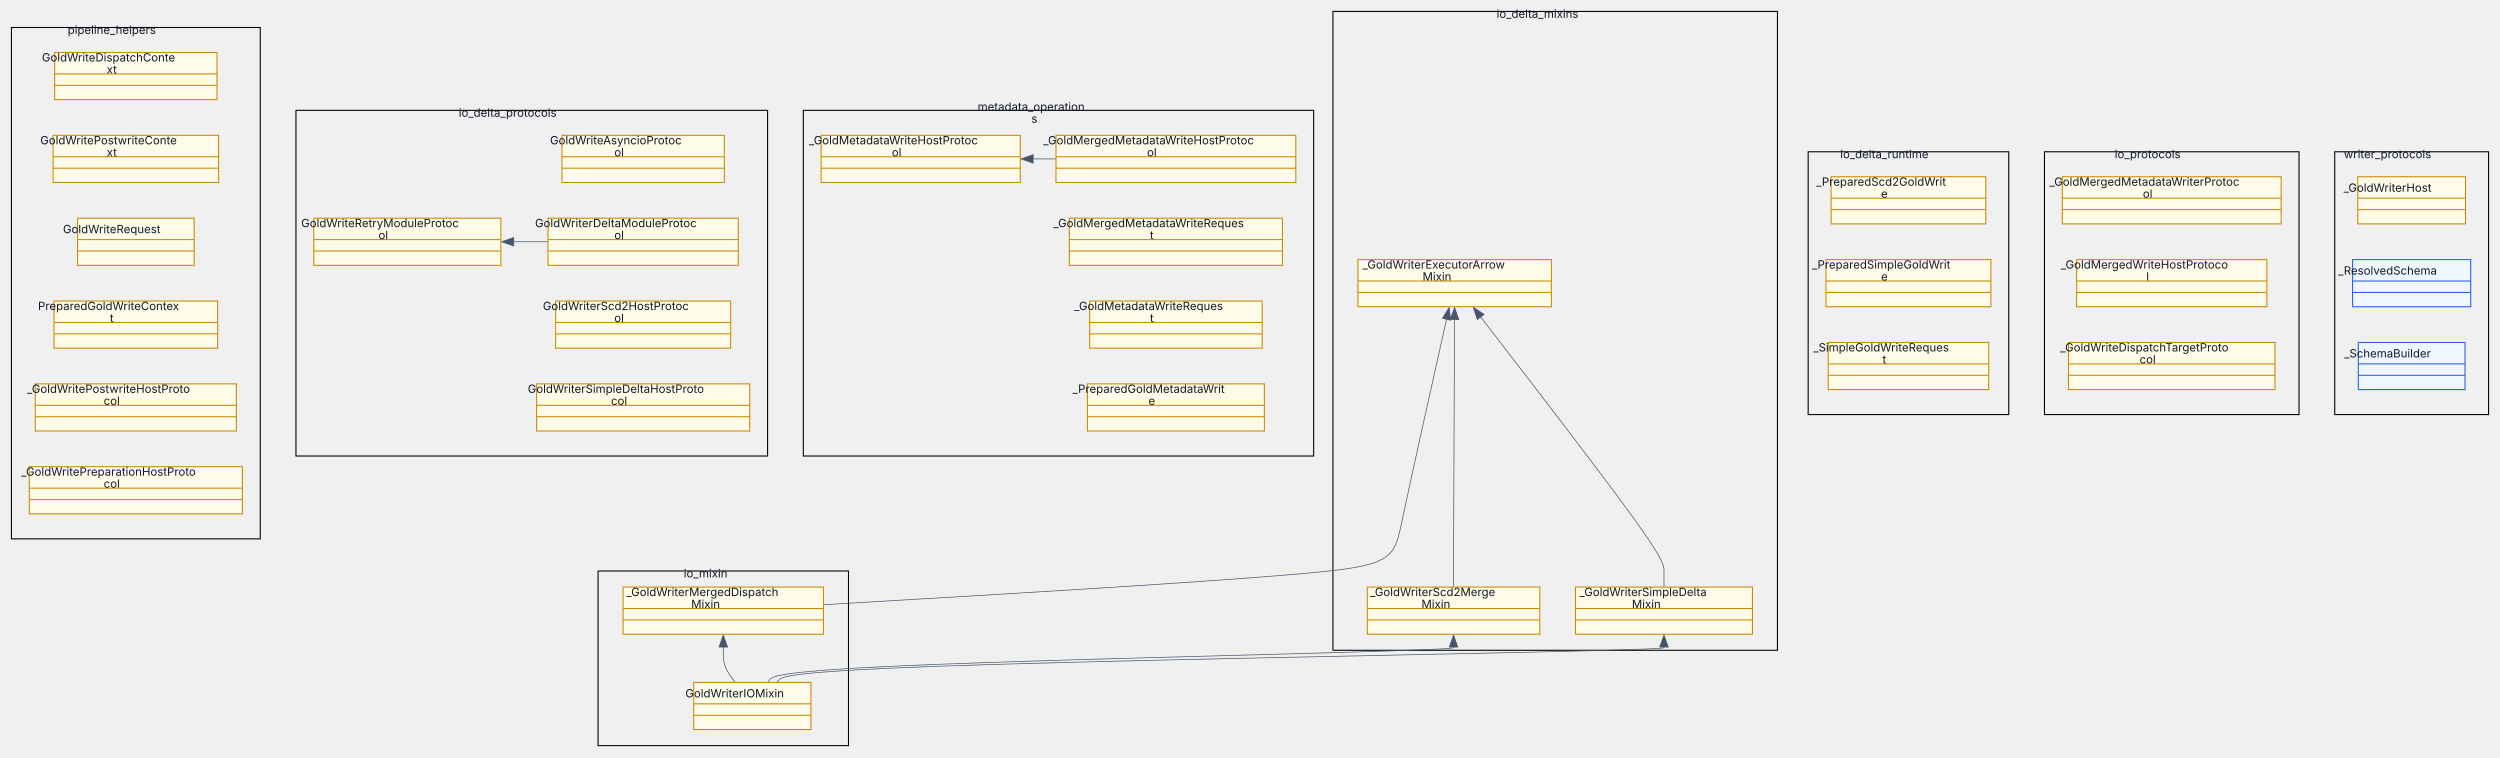
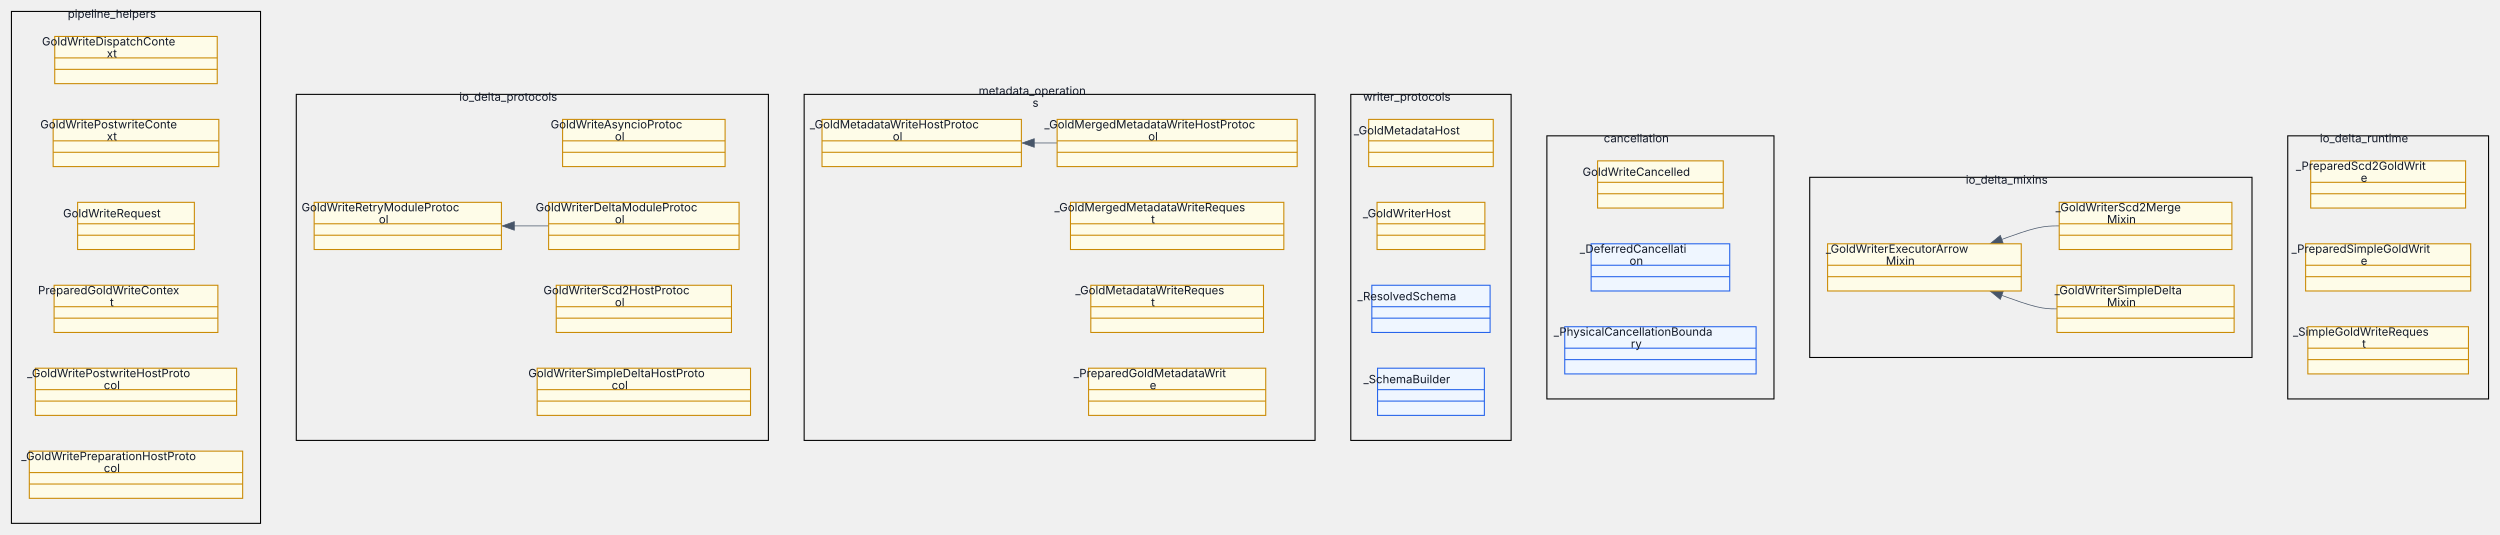
- <svg xmlns="http://www.w3.org/2000/svg" id="my-svg" width="100%" aria-roledescription="classDiagram" style="max-width:3500.44px;background-color:white" viewBox="0 -8 3500.438 1060">
+ <svg xmlns="http://www.w3.org/2000/svg" id="my-svg" width="100%" aria-roledescription="classDiagram" style="max-width:3496.72px;background-color:white" viewBox="0 -8 3496.719 748">
  <style>#my-svg{font-family:Inter,-apple-system,BlinkMacSystemFont,'Segoe UI',Roboto,Oxygen,Ubuntu,sans-serif;font-size:16px;fill:#212121;}#my-svg .error-icon{fill:#f0fdf4;}#my-svg .error-text{fill:#212121;stroke:#212121;}#my-svg .edge-thickness-normal{stroke-width:2px;}#my-svg .edge-thickness-thick{stroke-width:3.5px;}#my-svg .edge-pattern-solid{stroke-dasharray:0;}#my-svg .edge-pattern-dashed{stroke-dasharray:3;}#my-svg .edge-pattern-dotted{stroke-dasharray:2;}#my-svg .marker{fill:#475569;stroke:#475569;}#my-svg .marker.cross{stroke:#475569;}#my-svg svg{font-family:Inter,-apple-system,BlinkMacSystemFont,'Segoe UI',Roboto,Oxygen,Ubuntu,sans-serif;font-size:16px;}#my-svg g.classGroup text{fill:#2563eb;stroke:none;font-family:Inter,-apple-system,BlinkMacSystemFont,'Segoe UI',Roboto,Oxygen,Ubuntu,sans-serif;font-size:10px;}#my-svg g.classGroup text .title{font-weight:bolder;}#my-svg .nodeLabel,#my-svg .edgeLabel{color:#212121;}#my-svg .edgeLabel .label rect{fill:#eff6ff;}#my-svg .label text{fill:#212121;}#my-svg .edgeLabel .label span{background:#eff6ff;}#my-svg .classTitle{font-weight:bolder;}#my-svg .node rect,#my-svg .node circle,#my-svg .node ellipse,#my-svg .node polygon,#my-svg .node path{fill:#eff6ff;stroke:#2563eb;stroke-width:1px;}#my-svg .divider{stroke:#2563eb;stroke-width:1;}#my-svg g.clickable{cursor:pointer;}#my-svg g.classGroup rect{fill:#eff6ff;stroke:#2563eb;}#my-svg g.classGroup line{stroke:#2563eb;stroke-width:1;}#my-svg .classLabel .box{stroke:none;stroke-width:0;fill:#eff6ff;opacity:0.5;}#my-svg .classLabel .label{fill:#2563eb;font-size:10px;}#my-svg .relation{stroke:#475569;stroke-width:1;fill:none;}#my-svg .dashed-line{stroke-dasharray:3;}#my-svg .dotted-line{stroke-dasharray:1 2;}#my-svg #compositionStart,#my-svg .composition{fill:#475569!important;stroke:#475569!important;stroke-width:1;}#my-svg #compositionEnd,#my-svg .composition{fill:#475569!important;stroke:#475569!important;stroke-width:1;}#my-svg #dependencyStart,#my-svg .dependency{fill:#475569!important;stroke:#475569!important;stroke-width:1;}#my-svg #dependencyStart,#my-svg .dependency{fill:#475569!important;stroke:#475569!important;stroke-width:1;}#my-svg #extensionStart,#my-svg .extension{fill:transparent!important;stroke:#475569!important;stroke-width:1;}#my-svg #extensionEnd,#my-svg .extension{fill:transparent!important;stroke:#475569!important;stroke-width:1;}#my-svg #aggregationStart,#my-svg .aggregation{fill:transparent!important;stroke:#475569!important;stroke-width:1;}#my-svg #aggregationEnd,#my-svg .aggregation{fill:transparent!important;stroke:#475569!important;stroke-width:1;}#my-svg #lollipopStart,#my-svg .lollipop{fill:#eff6ff!important;stroke:#475569!important;stroke-width:1;}#my-svg #lollipopEnd,#my-svg .lollipop{fill:#eff6ff!important;stroke:#475569!important;stroke-width:1;}#my-svg .edgeTerminals{font-size:11px;}#my-svg .classTitleText{text-anchor:middle;font-size:18px;fill:#212121;}#my-svg :root{--mermaid-font-family:"trebuchet ms",verdana,arial,sans-serif;}/*
 * Пользовательские стили диаграмм BioETL (структурированная копия)
 * Источник: custom.css
 * Цель: сгруппировать правила по типам элементов и документировать назначение каждого CSS-параметра.
 */

/* =========================================================
 * 1) Глобальная типографика и базовое поведение текста
 * ========================================================= */
svg {
    /* Задаёт основной стек шрифтов для всего текста в SVG. */
    font-family: Inter, -apple-system, BlinkMacSystemFont, 'Segoe UI', Roboto,
    Oxygen, Ubuntu, sans-serif;
}



/* =========================================================
 * 2) Общая геометрия узлов (для нескольких типов диаграмм)
 * ========================================================= */
.node rect,
.node circle,
.node ellipse,
.node polygon,
.node path {
    /* Единая толщина контура для фигур узлов. */
    stroke-width: 1.5px !important;
    /* Скругляет углы по горизонтали для более мягкого вида. */
    rx: 8;
    /* Скругляет углы по вертикали в паре с rx. */
    ry: 8;
    /* Добавляет лёгкую тень и отделяет узлы от фона. */
    filter:  none; /*  drop-shadow(0px 1px 2px rgba(0, 0, 0, 0.05));*/
}

/* =========================================================
 * 3) Контейнеры subgraph / cluster
 * ========================================================= */
.cluster rect,
.cluster path {
    /* Увеличивает радиус углов у контейнеров-групп. */
    rx: 10;
    /* Поддерживает симметрию скругления по вертикали. */
    ry: 10;
    /* Нейтральная заливка контейнера для снижения визуального шума. */
    fill: #f8fafc;
    /* Приглушённая обводка, чтобы границы были заметны, но не доминировали. */
    stroke: #94a3b8;
    /* Толщина границы контейнера в тон большинству узлов. */
    stroke-width: 1.5px;
    /* Убирает пунктир у рамок контейнеров. */
    stroke-dasharray: none;
    /* Делает фон контейнера полностью непрозрачным. */
    fill-opacity: 1;
    /* Отключает тень контейнера, чтобы акцент оставался на узлах. */
    filter: none;
}

.cluster text {
    /* Нормальный вес шрифта для заголовков групп. */
    font-weight: 400;
    /* Увеличенный размер заголовка относительно текста узлов. */
    font-size: 16px;
}

/* =========================================================
 * 4) Стили линий связей (edges/links)
 * ========================================================= */
.edgePath .path {
    /* Делает основные ребра более заметными в плотных графах. */
    stroke-width: 2.5px;
    /* Скругляет соединения сегментов линий. */
    stroke-linejoin: round;
    /* Скругляет окончания линий. */
    stroke-linecap: round;
}

.edgePath path,
.flowchart-link,
.relation,
.messageLine0,
.messageLine1,
.transition path {
    /* Унифицированные скруглённые соединения для всех типов линий. */
    stroke-linejoin: round;
    /* Унифицированные скруглённые окончания для всех типов линий. */
    stroke-linecap: round;
}

.transition path {
    /* Выравнивает толщину переходов state diagram с основными ребрами. */
    stroke-width: 2.5px;
}

/* =========================================================
 * 5) Подписи ребер и fallback-текст
 * ========================================================= */
.edgeLabel {
    /* Компактный размер шрифта для подписей на связях. */
    font-size: 12px;
    /* Плотная межстрочность для экономии места. */
    line-height: 1.1;
    /* Базовый непрозрачный фон под подписью. */
    background-color: #ffffff;
    /* Небольшие внутренние отступы вокруг текста. */
    padding: 1px 3px;
    /* Мягкое скругление фона подписи. */
    border-radius: 2px;
}

.edgeLabel span,
.edgeLabel p,
text.fo-fallback {
    /* Принудительный тёмный fill для контраста в SVG-рендерах. */
    fill: #111827 !important;
    /* Принудительный тёмный цвет для HTML-подписей. */
    color: #111827 !important;
    /* Полная непрозрачность текста. */
    opacity: 1 !important;
    /* Компактная межстрочность для многострочных подписей. */
    line-height: 1.1;
    /* Убирает стандартные внешние отступы HTML-параграфов. */
    margin: 0;
    /* Убирает стандартные внутренние отступы HTML-параграфов. */
    padding: 0;
}

.edgeLabel .labelBkg,
.labelBkg {
    /* Жёстко задаёт белый фон под текстом подписей. */
    background-color: #ffffff !important;
    /* Делает фон полностью непрозрачным во всех просмотрщиках. */
    opacity: 1 !important;
}

.edgeLabel rect {
    /* Переопределяет полупрозрачный фон по умолчанию у Mermaid. */
    opacity: 1 !important;
    /* Жёстко фиксирует белую заливку прямоугольника под подписью. */
    fill: #ffffff !important;
}

/* =========================================================
 * 6) Элементы sequence diagram
 * ========================================================= */
.actor {
    /* Толщина границы actor-блоков. */
    stroke-width: 1.5px;
    /* Скругление углов actor-блоков по горизонтали. */
    rx: 4;
    /* Скругление углов actor-блоков по вертикали. */
    ry: 4;
}

.messageLine0,
.messageLine1 {
    /* Толщина линий сообщений в sequence diagram. */
    stroke-width: 1.6px;
}

.messageText {
    /* Базовый размер текста сообщений. */
    font-size: 13px;
}

.activation0 {
    /* Более тонкая линия activation bar, чтобы не перегружать схему. */
    stroke-width: 1px;
}

.note {
    /* Скругление углов заметки по горизонтали. */
    rx: 4;
    /* Скругление углов заметки по вертикали. */
    ry: 4;
    /* Тонкая граница для вторичных блоков. */
    stroke-width: 1px;
    /* Лёгкая тень для визуального отделения заметок. */
    filter: drop-shadow(1px 1px 2px rgba(0, 0, 0, 0.06));
}

/* =========================================================
 * 7) Базовые элементы class diagram
 * ========================================================= */
g.classGroup rect {
    /* Скругление углов class box по горизонтали. */
    rx: 10;
    /* Скругление углов class box по вертикали. */
    ry: 10;
    /* Толщина границы class box. */
    stroke-width: 1.5px;
    /* Мягкая тень у class box без агрессивного контраста. */
    filter: drop-shadow(1px 1px 2px rgba(0, 0, 0, 0.06));
}

g.classGroup text {
    /* Базовый размер текста внутри class diagram. */
    font-size: 14px;
    padding: 10px 10px;
}

g.classGroup line {
    /* Толщина внутренних разделителей класса. */
    stroke-width: 1px;
}

.relation {
    /* Толщина связей между классами на уровне основных ребер. */
    stroke-width: 2.5px;
}

/* =========================================================
 * 8) Типографика HTML-лейблов class diagram
 * ========================================================= */
g.label-group .nodeLabel {
    /* Увеличенный размер названия класса для иерархии. */
    font-size: 16px !important;
    /* Полужирный акцент на имени класса. */
    font-weight: 200 !important;
    /* Лёгкое межбуквенное расстояние для читаемости заголовка. */
    letter-spacing: 0.01em;
}

g.annotation-group .nodeLabel {
    /* Уменьшенный размер для стереотипов/аннотаций. */
    font-size: 11px !important;
    /* Курсив для визуального отделения аннотаций. */
    font-style: italic !important;
    /* Небольшое ослабление контраста вторичного текста. */
    opacity: 0.8;
}

g.members-group .nodeLabel,
g.methods-group .nodeLabel {
    /* Компактный размер для атрибутов и методов. */
    font-size: 12px !important;
    /* Нормальный вес шрифта для плотного структурного текста. */
    font-weight: 400 !important;
}

/* =========================================================
 * 9) Помощники размеров foreignObject (class/flowchart)
 * ========================================================= */
g.members-group foreignObject,
g.methods-group foreignObject {
    /* Минимальная высота областей members/methods. */
    min-height: 40px;
}

.node foreignObject &gt; div,
g.classGroup foreignObject &gt; div {
    /* Стабилизирует вычисление размеров с учётом отступов/границ. */
    box-sizing: border-box;
}

.node.size-sm foreignObject &gt; div {
    /* Минимальная высота для малого размерного уровня узла. */
    min-height: 80px;
    /* Минимальная ширина для малого размерного уровня узла. */
    min-width: 180px;
}

.node.size-md foreignObject &gt; div {
    /* Минимальная высота для среднего размерного уровня узла. */
    min-height: 140px;
    /* Минимальная ширина для среднего размерного уровня узла. */
    min-width: 260px;
}

.node.size-lg foreignObject &gt; div {
    /* Минимальная высота для большого размерного уровня узла. */
    min-height: 200px;
    /* Минимальная ширина для большого размерного уровня узла. */
    min-width: 340px;
}

/* =========================================================
 * 10) Элементы state diagram
 * ========================================================= */
g.stateGroup rect {
    /* Скругление углов контейнеров состояний по горизонтали. */
    rx: 8;
    /* Скругление углов контейнеров состояний по вертикали. */
    ry: 8;
}

.statediagram-state rect {
    /* Скругление углов узлов состояния по горизонтали. */
    rx: 8;
    /* Скругление углов узлов состояния по вертикали. */
    ry: 8;
    /* Толщина границы узла состояния. */
    stroke-width: 1.5px;
    /* Лёгкая тень для визуального отделения state box. */
    filter: drop-shadow(1px 2px 3px rgba(0, 0, 0, 0.08));
}

/* =========================================================
 * 11) Элементы ER diagram
 * ========================================================= */
.er.entityBox {
    /* Толщина границы сущности ER-диаграммы. */
    stroke-width: 1.5px;
    /* Скругление углов сущности по горизонтали. */
    rx: 4;
    /* Скругление углов сущности по вертикали. */
    ry: 4;
    /* Лёгкая тень для отделения блоков сущностей. */
    filter: drop-shadow(1px 2px 3px rgba(0, 0, 0, 0.08));
}

/* =========================================================
 * 12) Узлы mindmap
 * ========================================================= */
.mindmap-node rect,
.mindmap-node circle {
    /* Толщина контура узлов mindmap. */
    stroke-width: 1.5px;
    /* Чуть более выраженная тень для плотных радиальных веток. */
    filter: drop-shadow(1px 2px 2px rgba(0, 0, 0, 0.1));
}

/* =========================================================
 * 13) Маркеры стрелок
 * ========================================================= */
marker path {
    /* Единый нейтральный цвет наконечников стрелок. */
    fill: #475569;
}

/* =========================================================
 * 14) Цветовая карта архитектурных слоёв (fallback-селекторы)
 * ========================================================= */
[id*="Domain"] &gt; rect,
[id*="Domain"] &gt; path {
    /* Цвет фона для доменного слоя. */
    fill: #f5f3ff !important;
    /* Цвет границы для доменного слоя. */
    stroke: #7c3aed !important;
}

.cluster[id*="Domain"] &gt; rect,
.cluster[id*="Domain"] &gt; path {
    fill: #ffffff !important;
}

[id*="Application"] &gt; rect,
[id*="Application"] &gt; path {
    /* Цвет фона для application-слоя. */
    fill: #f0fdf4 !important;
    /* Цвет границы для application-слоя. */
    stroke: #16a34a !important;
}

.cluster[id*="Application"] &gt; rect,
.cluster[id*="Application"] &gt; path {
    fill: #ffffff !important;
}

[id*="Infrastructure"] &gt; rect,
[id*="Infrastructure"] &gt; path {
    /* Цвет фона для infrastructure-слоя. */
    fill: #fff1f2 !important;
    /* Цвет границы для infrastructure-слоя. */
    stroke: #dc2626 !important;
}

.cluster[id*="Infrastructure"] &gt; rect,
.cluster[id*="Infrastructure"] &gt; path {
    fill: #ffffff !important;
}

[id*="Composition"] &gt; rect,
[id*="Composition"] &gt; path {
    /* Цвет фона для composition-слоя. */
    fill: #fff7ed !important;
    /* Цвет границы для composition-слоя. */
    stroke: #f59e0b !important;
}

.cluster[id*="Composition"] &gt; rect,
.cluster[id*="Composition"] &gt; path {
    fill: #ffffff !important;
}

[id*="Interfaces"] &gt; rect,
[id*="Interfaces"] &gt; path {
    /* Цвет фона для слоя интерфейсов. */
    fill: #eff6ff !important;
    /* Цвет границы для слоя интерфейсов. */
    stroke: #2563eb !important;
}

.cluster[id*="Interfaces"] &gt; rect,
.cluster[id*="Interfaces"] &gt; path {
    fill: #ffffff !important;
}

[id*="External"] &gt; rect,
[id*="External"] &gt; path {
    /* Цвет фона для внешних систем. */
    fill: #f1f5f9 !important;
    /* Цвет границы для внешних систем. */
    stroke: #64748b !important;
}

.cluster[id*="External"] &gt; rect,
.cluster[id*="External"] &gt; path {
    fill: #ffffff !important;
}

/* Белая подложка под подписи всех архитектурных/medallion слоёв */
g.cluster[id*="Domain"] .cluster-label foreignObject &gt; div,
g.cluster[id*="Application"] .cluster-label foreignObject &gt; div,
g.cluster[id*="Infrastructure"] .cluster-label foreignObject &gt; div,
g.cluster[id*="Composition"] .cluster-label foreignObject &gt; div,
g.cluster[id*="Interfaces"] .cluster-label foreignObject &gt; div,
g.cluster[id*="External"] .cluster-label foreignObject &gt; div,
g.cluster[id*="Bronze"] .cluster-label foreignObject &gt; div,
g.cluster[id*="Silver"] .cluster-label foreignObject &gt; div,
g.cluster[id*="Gold"] .cluster-label foreignObject &gt; div,
g.cluster[id*="Quarantine"] .cluster-label foreignObject &gt; div {
    background: #ffffff !important;
    padding: 0 6px !important;
    border-radius: 4px;
}

/* Fallback для рендеров без foreignObject: не рисуем толстую обводку */
g.cluster[id*="Domain"] .cluster-label text.fo-fallback,
g.cluster[id*="Application"] .cluster-label text.fo-fallback,
g.cluster[id*="Infrastructure"] .cluster-label text.fo-fallback,
g.cluster[id*="Composition"] .cluster-label text.fo-fallback,
g.cluster[id*="Interfaces"] .cluster-label text.fo-fallback,
g.cluster[id*="External"] .cluster-label text.fo-fallback,
g.cluster[id*="Bronze"] .cluster-label text.fo-fallback,
g.cluster[id*="Silver"] .cluster-label text.fo-fallback,
g.cluster[id*="Gold"] .cluster-label text.fo-fallback,
g.cluster[id*="Quarantine"] .cluster-label text.fo-fallback {
    fill: #111827 !important;
    stroke: none !important;
}

/* =========================================================
 * 15) Цветовая карта слоёв Medallion
 * ========================================================= */
[id*="Bronze"] &gt; rect,
[id*="Bronze"] &gt; path {
    /* Цвет фона Bronze-слоя. */
    fill: #fff7ed !important;
    /* Цвет границы Bronze-слоя. */
    stroke: #f59e0b !important;
}

[id*="Silver"] &gt; rect,
[id*="Silver"] &gt; path {
    /* Цвет фона Silver-слоя. */
    fill: #f8fafc !important;
    /* Цвет границы Silver-слоя. */
    stroke: #475569 !important;
}

[id*="Gold"] &gt; rect,
[id*="Gold"] &gt; path {
    /* Цвет фона Gold-слоя. */
    fill: #fefce8 !important;
    /* Цвет границы Gold-слоя. */
    stroke: #ca8a04 !important;
}

[id*="Quarantine"] &gt; rect,
[id*="Quarantine"] &gt; path {
    /* Цвет фона для карантинных/проблемных потоков данных. */
    fill: #ffe4e6 !important;
    /* Цвет границы для карантинных/проблемных потоков данных. */
    stroke: #e11d48 !important;
}
/* Нормализует вес текста в узлах и заголовках слоёв (без полужирного акцента). */
.node .label text,
.node .label tspan,
.node .label .nodeLabel,
text.fo-fallback {
    stroke: none !important;
    stroke-width: 0 !important;
    fill: #111827 !important;
    font-weight: 400 !important;
}
/* Single text layer (fallback-only) */
text.fo-fallback {
    display: inline !important;
}

foreignObject {
    display: none !important;
}/* bioetl-inject */#my-svg .edgeLabel rect{opacity:1!important;fill:#ffffff!important}#my-svg .labelBkg{background-color:#ffffff!important;opacity:1!important}#my-svg .edgeLabel .labelBkg{background-color:#ffffff!important;opacity:1!important}#my-svg .edgeLabel{font-size:12px;line-height:1.1;padding:1px 3px}#my-svg .edgeLabel span{color:#111827!important;fill:#111827!important;opacity:1!important;line-height:1.1;margin:0;padding:0}#my-svg .edgeLabel p{color:#111827!important;fill:#111827!important;opacity:1!important;line-height:1.1;margin:0;padding:0}#my-svg text.fo-fallback{color:#111827!important;fill:#111827!important;opacity:1!important}</style>
  <defs>
    <marker id="my-svg_classDiagram-aggregationStart" class="marker aggregation classDiagram" markerHeight="240" markerWidth="190" orient="auto" refX="18" refY="7">
      <path d="m18 7-9 6-8-6 8-6Z" />
    </marker>
  </defs>
  <defs>
    <marker id="my-svg_classDiagram-aggregationEnd" class="marker aggregation classDiagram" markerHeight="28" markerWidth="20" orient="auto" refX="1" refY="7">
      <path d="m18 7-9 6-8-6 8-6Z" />
    </marker>
  </defs>
  <defs>
    <marker id="my-svg_classDiagram-extensionStart" class="marker extension classDiagram" markerHeight="240" markerWidth="190" orient="auto" refX="18" refY="7">
      <path d="m1 7 17 6V1Z" />
    </marker>
  </defs>
  <defs>
    <marker id="my-svg_classDiagram-extensionEnd" class="marker extension classDiagram" markerHeight="28" markerWidth="20" orient="auto" refX="1" refY="7">
      <path d="M1 1v12l17-6Z" />
    </marker>
  </defs>
  <defs>
    <marker id="my-svg_classDiagram-compositionStart" class="marker composition classDiagram" markerHeight="240" markerWidth="190" orient="auto" refX="18" refY="7">
      <path d="m18 7-9 6-8-6 8-6Z" />
    </marker>
  </defs>
  <defs>
    <marker id="my-svg_classDiagram-compositionEnd" class="marker composition classDiagram" markerHeight="28" markerWidth="20" orient="auto" refX="1" refY="7">
      <path d="m18 7-9 6-8-6 8-6Z" />
    </marker>
  </defs>
  <defs>
    <marker id="my-svg_classDiagram-dependencyStart" class="marker dependency classDiagram" markerHeight="240" markerWidth="190" orient="auto" refX="6" refY="7">
      <path d="m5 7 4 6-8-6 8-6Z" />
    </marker>
  </defs>
  <defs>
    <marker id="my-svg_classDiagram-dependencyEnd" class="marker dependency classDiagram" markerHeight="28" markerWidth="20" orient="auto" refX="13" refY="7">
      <path d="m18 7-9 6 5-6-5-6Z" />
    </marker>
  </defs>
  <defs>
    <marker id="my-svg_classDiagram-lollipopStart" class="marker lollipop classDiagram" markerHeight="240" markerWidth="190" orient="auto" refX="13" refY="7">
      <circle cx="7" cy="7" r="6" fill="transparent" stroke="#000" />
    </marker>
  </defs>
  <defs>
    <marker id="my-svg_classDiagram-lollipopEnd" class="marker lollipop classDiagram" markerHeight="240" markerWidth="190" orient="auto" refX="1" refY="7">
      <circle cx="7" cy="7" r="6" fill="transparent" stroke="#000" />
    </marker>
  </defs>
  <g class="root">
-     <g class="clusters">
-       <g id="io_delta_mixins" class="cluster">
-         <path d="M1866.344 8h622.391v894.5h-622.391z" style="fill:none;stroke:black" />
-         <g class="cluster-label">
-           <text xml:space="preserve" x="55.141" y="9" class="fo-fallback" text-anchor="middle" transform="translate(2122.398 8)">
-             <tspan x="55.141">io_delta_mixins</tspan>
-           </text>
-         </g>
-       </g>
-       <g id="io_mixin" class="cluster">
-         <path d="M837.398 791.5h350.641V1036H837.398z" style="fill:none;stroke:black" />
-         <g class="cluster-label">
-           <text xml:space="preserve" x="29.344" y="9" class="fo-fallback" text-anchor="middle" transform="translate(983.375 791.5)">
-             <tspan x="29.344">io_mixin</tspan>
-           </text>
-         </g>
-       </g>
-     </g>
-     <g class="edgePaths">
-       <path id="id3" marker-start="url(#my-svg_classDiagram-extensionStart)" d="m2025.45 439.065-12.316 54.99c-12.315 54.988-36.945 164.967-49.26 223.706s-12.315 66.239-145.402 77.856c-133.087 11.618-399.26 27.353-532.346 35.22l-133.087 7.868" class="edge-pattern-solid relation" style="fill:none" />
-       <path id="id4" marker-start="url(#my-svg_classDiagram-extensionStart)" d="m2036.565 439.5-.224 54.917c-.225 54.916-.673 164.75-.898 223.416-.224 58.667-.224 66.167-.224 73.667V814" class="edge-pattern-solid relation" style="fill:none" />
-       <path id="id5" marker-start="url(#my-svg_classDiagram-extensionStart)" d="m2073.176 435.76 42.78 55.54c42.781 55.54 128.342 166.62 171.123 225.91s42.78 66.79 42.78 74.29V814" class="edge-pattern-solid relation" style="fill:none" />
-       <path id="id6" marker-start="url(#my-svg_classDiagram-extensionStart)" d="M1012.719 898v7.5c0 4.5 0 12 2.748 19.5s8.245 15 10.994 18.75l2.748 3.75" class="edge-pattern-solid relation" style="fill:none" />
-       <path id="id7" marker-start="url(#my-svg_classDiagram-extensionStart)" d="M2035.219 898v.75c0 .75 0 2.25-157.474 6.75s-472.42 12-632.392 19.5-164.97 15-167.469 18.75l-2.499 3.75" class="edge-pattern-solid relation" style="fill:none" />
-       <path id="id8" marker-start="url(#my-svg_classDiagram-extensionStart)" d="M2329.86 898v.75c0 .75 0 2.25-203.247 6.75s-609.74 12-816.838 19.5-214.797 15-218.648 18.75l-3.85 3.75" class="edge-pattern-solid relation" style="fill:none" />
-     </g>
    <g class="nodes">
      <g class="root">
-         <g class="clusters" transform="translate(8 22.5)">
+         <g class="clusters" transform="translate(8)">
          <g id="pipeline_helpers" class="cluster">
            <path d="M8 8h348.406v716H8z" style="fill:none;stroke:black" />
            <g class="cluster-label">
              <text xml:space="preserve" x="58.266" y="9" class="fo-fallback" text-anchor="middle" transform="translate(123.938 8)">
                <tspan x="58.266">pipeline_helpers</tspan>
              </text>
            </g>
          </g>
        </g>
-         <g class="nodes" transform="translate(8 22.5)">
+         <g class="nodes" transform="translate(8)">
          <g id="classId-GoldWriteDispatchContext-0" class="node default">
            <path d="M68.562 43h227.281v66H68.563z" class="outer title-state" />
            <path d="M68.562 73h227.282M68.562 89h227.282" class="divider" />
            <g class="label">
              <text xml:space="preserve" x="101.641" y=".6" class="classTitle fo-fallback" text-anchor="middle" transform="translate(80.563 55)">
                <tspan x="101.641">GoldWriteDispatchConte</tspan>
                <tspan x="101.641" dy="16.8">xt</tspan>
              </text>
            </g>
          </g>
          <g id="classId-GoldWritePostwriteContext-1" class="node default">
            <path d="M66.344 159h231.72v66H66.343z" class="outer title-state" />
            <path d="M66.344 189h231.718M66.344 205h231.718" class="divider" />
            <g class="label">
              <text xml:space="preserve" x="103.859" y=".6" class="classTitle fo-fallback" text-anchor="middle" transform="translate(78.344 171)">
                <tspan x="103.859">GoldWritePostwriteConte</tspan>
                <tspan x="103.859" dy="16.8">xt</tspan>
              </text>
            </g>
          </g>
          <g id="classId-GoldWriteRequest-2" class="node default">
            <path d="M100.562 275h163.281v66h-163.28z" class="outer title-state" />
            <path d="M100.562 305h163.282M100.562 321h163.282" class="divider" />
            <g class="label">
              <text xml:space="preserve" x="69.641" y="9" class="classTitle fo-fallback" text-anchor="middle" transform="translate(112.563 287)">
                <tspan x="69.641">GoldWriteRequest</tspan>
              </text>
            </g>
          </g>
          <g id="classId-PreparedGoldWriteContext-3" class="node default">
            <path d="M67.664 391h229.078v66H67.664z" class="outer title-state" />
            <path d="M67.664 421h229.078M67.664 437h229.078" class="divider" />
            <g class="label">
              <text xml:space="preserve" x="102.539" y=".6" class="classTitle fo-fallback" text-anchor="middle" transform="translate(79.664 403)">
                <tspan x="102.539">PreparedGoldWriteContex</tspan>
                <tspan x="102.539" dy="16.8">t</tspan>
              </text>
            </g>
          </g>
          <g id="classId-_GoldWritePostwriteHostProtocol-4" class="node default">
            <path d="M41.445 507h281.516v66H41.445z" class="outer title-state" />
            <path d="M41.445 537h281.516M41.445 553h281.516" class="divider" />
            <g class="label">
              <text xml:space="preserve" x="128.758" y=".6" class="classTitle fo-fallback" text-anchor="middle" transform="translate(53.445 519)">
                <tspan x="128.758">_GoldWritePostwriteHostProto</tspan>
                <tspan x="128.758" dy="16.8">col</tspan>
              </text>
            </g>
          </g>
          <g id="classId-_GoldWritePreparationHostProtocol-5" class="node default">
            <path d="M33 623h298.406v66H33z" class="outer title-state" />
            <path d="M33 653h298.406M33 669h298.406" class="divider" />
            <g class="label">
              <text xml:space="preserve" x="137.203" y=".6" class="classTitle fo-fallback" text-anchor="middle" transform="translate(45 635)">
                <tspan x="137.203">_GoldWritePreparationHostProto</tspan>
                <tspan x="137.203" dy="16.8">col</tspan>
              </text>
            </g>
          </g>
        </g>
      </g>
      <g class="root">
-         <g class="clusters" transform="translate(406.406 138.5)">
+         <g class="clusters" transform="translate(406.406 116)">
          <g id="io_delta_protocols" class="cluster">
            <path d="M8 8h660.344v484H8z" style="fill:none;stroke:black" />
            <g class="cluster-label">
              <text xml:space="preserve" x="64.938" y="9" class="fo-fallback" text-anchor="middle" transform="translate(273.234 8)">
                <tspan x="64.938">io_delta_protocols</tspan>
              </text>
            </g>
          </g>
        </g>
-         <g class="edgePaths" transform="translate(406.406 138.5)">
+         <g class="edgePaths" transform="translate(406.406 116)">
          <path id="id1" marker-start="url(#my-svg_classDiagram-extensionStart)" d="M312.938 192h48.007" class="edge-pattern-solid relation" style="fill:none" />
        </g>
-         <g class="nodes" transform="translate(406.406 138.5)">
+         <g class="nodes" transform="translate(406.406 116)">
          <g id="classId-GoldWriteAsyncioProtocol-6" class="node default">
            <path d="M380.5 43h227.28v66H380.5z" class="outer title-state" />
            <path d="M380.5 73h227.282M380.5 89h227.282" class="divider" />
            <g class="label">
              <text xml:space="preserve" x="101.641" y=".6" class="classTitle fo-fallback" text-anchor="middle" transform="translate(392.5 55)">
                <tspan x="101.641">GoldWriteAsyncioProtoc</tspan>
                <tspan x="101.641" dy="16.8">ol</tspan>
              </text>
            </g>
          </g>
          <g id="classId-GoldWriteRetryModuleProtocol-7" class="node default">
            <path d="M33 159h261.938v66H33z" class="outer title-state" />
            <path d="M33 189h261.938M33 205h261.938" class="divider" />
            <g class="label">
              <text xml:space="preserve" x="118.969" y=".6" class="classTitle fo-fallback" text-anchor="middle" transform="translate(45 171)">
                <tspan x="118.969">GoldWriteRetryModuleProtoc</tspan>
                <tspan x="118.969" dy="16.8">ol</tspan>
              </text>
            </g>
          </g>
          <g id="classId-GoldWriterDeltaModuleProtocol-8" class="node default">
            <path d="M360.946 159h266.39v66h-266.39z" class="outer title-state" />
            <path d="M360.946 189h266.39M360.946 205h266.39" class="divider" />
            <g class="label">
              <text xml:space="preserve" x="121.195" y=".6" class="classTitle fo-fallback" text-anchor="middle" transform="translate(372.945 171)">
                <tspan x="121.195">GoldWriterDeltaModuleProtoc</tspan>
                <tspan x="121.195" dy="16.8">ol</tspan>
              </text>
            </g>
          </g>
          <g id="classId-GoldWriterScd2HostProtocol-9" class="node default">
            <path d="M371.61 275h245.063v66H371.61z" class="outer title-state" />
            <path d="M371.61 305h245.062M371.61 321h245.062" class="divider" />
            <g class="label">
              <text xml:space="preserve" x="110.531" y=".6" class="classTitle fo-fallback" text-anchor="middle" transform="translate(383.61 287)">
                <tspan x="110.531">GoldWriterScd2HostProtoc</tspan>
                <tspan x="110.531" dy="16.8">ol</tspan>
              </text>
            </g>
          </g>
          <g id="classId-GoldWriterSimpleDeltaHostProtocol-10" class="node default">
            <path d="M344.938 391h298.406v66H344.938z" class="outer title-state" />
            <path d="M344.938 421h298.406M344.938 437h298.406" class="divider" />
            <g class="label">
              <text xml:space="preserve" x="137.203" y=".6" class="classTitle fo-fallback" text-anchor="middle" transform="translate(356.938 403)">
                <tspan x="137.203">GoldWriterSimpleDeltaHostProto</tspan>
                <tspan x="137.203" dy="16.8">col</tspan>
              </text>
            </g>
          </g>
        </g>
      </g>
      <g class="root">
-         <g class="clusters" transform="translate(1116.75 138.5)">
+         <g class="clusters" transform="translate(1116.75 116)">
          <g id="metadata_operations" class="cluster">
            <path d="M8 8h714.594v484H8z" style="fill:none;stroke:black" />
            <g class="cluster-label">
              <text xml:space="preserve" x="75.164" y=".6" class="fo-fallback" text-anchor="middle" transform="translate(290.133 8)">
                <tspan x="75.164">metadata_operation</tspan>
                <tspan x="75.164" dy="16.8">s</tspan>
              </text>
            </g>
          </g>
        </g>
-         <g class="edgePaths" transform="translate(1116.75 138.5)">
+         <g class="edgePaths" transform="translate(1116.75 116)">
          <path id="id2" marker-start="url(#my-svg_classDiagram-extensionStart)" d="M329.844 76h32" class="edge-pattern-solid relation" style="fill:none" />
        </g>
-         <g class="nodes" transform="translate(1116.75 138.5)">
+         <g class="nodes" transform="translate(1116.75 116)">
          <g id="classId-_GoldMergedMetadataWriteHostProtocol-11" class="node default">
            <path d="M361.844 43h335.75v66h-335.75z" class="outer title-state" />
            <path d="M361.844 73h335.75M361.844 89h335.75" class="divider" />
            <g class="label">
              <text xml:space="preserve" x="155.875" y=".6" class="classTitle fo-fallback" text-anchor="middle" transform="translate(373.844 55)">
                <tspan x="155.875">_GoldMergedMetadataWriteHostProtoc</tspan>
                <tspan x="155.875" dy="16.8">ol</tspan>
              </text>
            </g>
          </g>
          <g id="classId-_GoldMetadataWriteHostProtocol-13" class="node default">
            <path d="M33 43h278.844v66H33z" class="outer title-state" />
            <path d="M33 73h278.844M33 89h278.844" class="divider" />
            <g class="label">
              <text xml:space="preserve" x="127.422" y=".6" class="classTitle fo-fallback" text-anchor="middle" transform="translate(45 55)">
                <tspan x="127.422">_GoldMetadataWriteHostProtoc</tspan>
                <tspan x="127.422" dy="16.8">ol</tspan>
              </text>
            </g>
          </g>
          <g id="classId-_GoldMergedMetadataWriteRequest-12" class="node default">
            <path d="M380.508 159H678.93v66H380.508z" class="outer title-state" />
            <path d="M380.508 189H678.93M380.508 205H678.93" class="divider" />
            <g class="label">
              <text xml:space="preserve" x="137.211" y=".6" class="classTitle fo-fallback" text-anchor="middle" transform="translate(392.508 171)">
                <tspan x="137.211">_GoldMergedMetadataWriteReques</tspan>
                <tspan x="137.211" dy="16.8">t</tspan>
              </text>
            </g>
          </g>
          <g id="classId-_GoldMetadataWriteRequest-14" class="node default">
            <path d="M408.953 275h241.53v66h-241.53z" class="outer title-state" />
            <path d="M408.953 305h241.532M408.953 321h241.532" class="divider" />
            <g class="label">
              <text xml:space="preserve" x="108.766" y=".6" class="classTitle fo-fallback" text-anchor="middle" transform="translate(420.953 287)">
                <tspan x="108.766">_GoldMetadataWriteReques</tspan>
                <tspan x="108.766" dy="16.8">t</tspan>
              </text>
            </g>
          </g>
          <g id="classId-_PreparedGoldMetadataWrite-15" class="node default">
            <path d="M405.836 391h247.766v66H405.836z" class="outer title-state" />
            <path d="M405.836 421h247.766M405.836 437h247.766" class="divider" />
            <g class="label">
              <text xml:space="preserve" x="111.883" y=".6" class="classTitle fo-fallback" text-anchor="middle" transform="translate(417.836 403)">
                <tspan x="111.883">_PreparedGoldMetadataWrit</tspan>
                <tspan x="111.883" dy="16.8">e</tspan>
              </text>
            </g>
          </g>
        </g>
      </g>
-       <g id="classId-_GoldWriterExecutorArrowMixin-16" class="node default">
-         <path d="M1901.343 355.5h270.86v66h-270.86z" class="outer title-state" />
-         <path d="M1901.343 385.5h270.86M1901.343 401.5h270.86" class="divider" />
-         <g class="label">
-           <text xml:space="preserve" x="123.43" y=".6" class="classTitle fo-fallback" text-anchor="middle" transform="translate(1913.344 367.5)">
-             <tspan x="123.43">_GoldWriterExecutorArrow</tspan>
-             <tspan x="123.43" dy="16.8">Mixin</tspan>
-           </text>
-         </g>
-       </g>
-       <g id="classId-_GoldWriterScd2MergeMixin-17" class="node default">
-         <path d="M1914.453 814h241.53v66h-241.53z" class="outer title-state" />
-         <path d="M1914.453 844h241.532M1914.453 860h241.532" class="divider" />
-         <g class="label">
-           <text xml:space="preserve" x="108.766" y=".6" class="classTitle fo-fallback" text-anchor="middle" transform="translate(1926.453 826)">
-             <tspan x="108.766">_GoldWriterScd2Merge</tspan>
-             <tspan x="108.766" dy="16.8">Mixin</tspan>
-           </text>
-         </g>
-       </g>
-       <g id="classId-_GoldWriterSimpleDeltaMixin-18" class="node default">
-         <path d="M2205.984 814h247.75v66h-247.75z" class="outer title-state" />
-         <path d="M2205.984 844h247.75M2205.984 860h247.75" class="divider" />
-         <g class="label">
-           <text xml:space="preserve" x="111.875" y=".6" class="classTitle fo-fallback" text-anchor="middle" transform="translate(2217.984 826)">
-             <tspan x="111.875">_GoldWriterSimpleDelta</tspan>
-             <tspan x="111.875" dy="16.8">Mixin</tspan>
-           </text>
+       <g class="root">
+         <g class="clusters" transform="translate(1881.344 116)">
+           <g id="writer_protocols" class="cluster">
+             <path d="M8 8h224.25v484H8z" style="fill:none;stroke:black" />
+             <g class="cluster-label">
+               <text xml:space="preserve" x="56.469" y="9" class="fo-fallback" text-anchor="middle" transform="translate(63.656 8)">
+                 <tspan x="56.469">writer_protocols</tspan>
+               </text>
+             </g>
+           </g>
+         </g>
+         <g class="nodes" transform="translate(1881.344 116)">
+           <g id="classId-_GoldMetadataHost-16" class="node default">
+             <path d="M33 43h174.25v66H33z" class="outer title-state" />
+             <path d="M33 73h174.25M33 89h174.25" class="divider" />
+             <g class="label">
+               <text xml:space="preserve" x="75.125" y="9" class="classTitle fo-fallback" text-anchor="middle" transform="translate(45 55)">
+                 <tspan x="75.125">_GoldMetadataHost</tspan>
+               </text>
+             </g>
+           </g>
+           <g id="classId-_GoldWriterHost-17" class="node default">
+             <path d="M44.711 159h150.828v66H44.711z" class="outer title-state" />
+             <path d="M44.711 189h150.828M44.711 205h150.828" class="divider" />
+             <g class="label">
+               <text xml:space="preserve" x="63.414" y="9" class="classTitle fo-fallback" text-anchor="middle" transform="translate(56.71 171)">
+                 <tspan x="63.414">_GoldWriterHost</tspan>
+               </text>
+             </g>
+           </g>
+           <g id="classId-_ResolvedSchema-18" class="node default">
+             <path d="M37.422 275h165.406v66H37.422z" class="outer title-state" />
+             <path d="M37.422 305h165.406M37.422 321h165.406" class="divider" />
+             <g class="label">
+               <text xml:space="preserve" x="70.703" y="9" class="classTitle fo-fallback" text-anchor="middle" transform="translate(49.422 287)">
+                 <tspan x="70.703">_ResolvedSchema</tspan>
+               </text>
+             </g>
+           </g>
+           <g id="classId-_SchemaBuilder-19" class="node default">
+             <path d="M45.43 391h149.391v66H45.43z" class="outer title-state" />
+             <path d="M45.43 421h149.39M45.43 437h149.39" class="divider" />
+             <g class="label">
+               <text xml:space="preserve" x="62.695" y="9" class="classTitle fo-fallback" text-anchor="middle" transform="translate(57.43 403)">
+                 <tspan x="62.695">_SchemaBuilder</tspan>
+               </text>
+             </g>
+           </g>
        </g>
      </g>
      <g class="root">
-         <g class="clusters" transform="translate(2523.734 196.5)">
+         <g class="clusters" transform="translate(2155.594 174)">
+           <g id="cancellation" class="cluster">
+             <path d="M8 8h317.641v368H8z" style="fill:none;stroke:black" />
+             <g class="cluster-label">
+               <text xml:space="preserve" x="42.25" y="9" class="fo-fallback" text-anchor="middle" transform="translate(124.57 8)">
+                 <tspan x="42.25">cancellation</tspan>
+               </text>
+             </g>
+           </g>
+         </g>
+         <g class="nodes" transform="translate(2155.594 174)">
+           <g id="classId-GoldWriteCancelled-20" class="node default">
+             <path d="M78.953 43h175.734v66H78.953z" class="outer title-state" />
+             <path d="M78.953 73h175.734M78.953 89h175.734" class="divider" />
+             <g class="label">
+               <text xml:space="preserve" x="75.867" y="9" class="classTitle fo-fallback" text-anchor="middle" transform="translate(90.953 55)">
+                 <tspan x="75.867">GoldWriteCancelled</tspan>
+               </text>
+             </g>
+           </g>
+           <g id="classId-_DeferredCancellation-21" class="node default">
+             <path d="M69.898 159h193.844v66H69.898z" class="outer title-state" />
+             <path d="M69.898 189h193.844M69.898 205h193.844" class="divider" />
+             <g class="label">
+               <text xml:space="preserve" x="84.922" y=".6" class="classTitle fo-fallback" text-anchor="middle" transform="translate(81.898 171)">
+                 <tspan x="84.922">_DeferredCancellati</tspan>
+                 <tspan x="84.922" dy="16.8">on</tspan>
+               </text>
+             </g>
+           </g>
+           <g id="classId-_PhysicalCancellationBoundary-22" class="node default">
+             <path d="M33 275h267.641v66H33.001z" class="outer title-state" />
+             <path d="M33 305h267.64M33 321h267.64" class="divider" />
+             <g class="label">
+               <text xml:space="preserve" x="121.82" y=".6" class="classTitle fo-fallback" text-anchor="middle" transform="translate(45 287)">
+                 <tspan x="121.82">_PhysicalCancellationBounda</tspan>
+                 <tspan x="121.82" dy="16.8">ry</tspan>
+               </text>
+             </g>
+           </g>
+         </g>
+       </g>
+       <g class="root">
+         <g class="clusters" transform="translate(2523.234 232)">
+           <g id="io_delta_mixins" class="cluster">
+             <path d="M8 8h618.609v252H8z" style="fill:none;stroke:black" />
+             <g class="cluster-label">
+               <text xml:space="preserve" x="55.141" y="9" class="fo-fallback" text-anchor="middle" transform="translate(262.164 8)">
+                 <tspan x="55.141">io_delta_mixins</tspan>
+               </text>
+             </g>
+           </g>
+         </g>
+         <g class="edgePaths" transform="translate(2523.234 232)">
+           <path id="id3" marker-start="url(#my-svg_classDiagram-extensionStart)" d="m276.636 94.88 8.704-3.147c8.704-3.146 26.112-9.44 39.5-12.586C338.23 76 347.6 76 352.284 76h4.685" class="edge-pattern-solid relation" style="fill:none" />
+           <path id="id4" marker-start="url(#my-svg_classDiagram-extensionStart)" d="m276.636 173.12 8.704 3.147c8.704 3.146 26.112 9.44 38.982 12.586S345.526 192 349.692 192h4.167" class="edge-pattern-solid relation" style="fill:none" />
+         </g>
+         <g class="nodes" transform="translate(2523.234 232)">
+           <g id="classId-_GoldWriterExecutorArrowMixin-23" class="node default">
+             <path d="M33 101h270.859v66H32.999z" class="outer title-state" />
+             <path d="M33 131h270.86M33 147h270.86" class="divider" />
+             <g class="label">
+               <text xml:space="preserve" x="123.43" y=".6" class="classTitle fo-fallback" text-anchor="middle" transform="translate(45 113)">
+                 <tspan x="123.43">_GoldWriterExecutorArrow</tspan>
+                 <tspan x="123.43" dy="16.8">Mixin</tspan>
+               </text>
+             </g>
+           </g>
+           <g id="classId-_GoldWriterScd2MergeMixin-24" class="node default">
+             <path d="M356.968 43H598.5v66H356.97z" class="outer title-state" />
+             <path d="M356.968 73H598.5M356.968 89H598.5" class="divider" />
+             <g class="label">
+               <text xml:space="preserve" x="108.766" y=".6" class="classTitle fo-fallback" text-anchor="middle" transform="translate(368.969 55)">
+                 <tspan x="108.766">_GoldWriterScd2Merge</tspan>
+                 <tspan x="108.766" dy="16.8">Mixin</tspan>
+               </text>
+             </g>
+           </g>
+           <g id="classId-_GoldWriterSimpleDeltaMixin-25" class="node default">
+             <path d="M353.86 159h247.75v66H353.86z" class="outer title-state" />
+             <path d="M353.86 189h247.75M353.86 205h247.75" class="divider" />
+             <g class="label">
+               <text xml:space="preserve" x="111.875" y=".6" class="classTitle fo-fallback" text-anchor="middle" transform="translate(365.86 171)">
+                 <tspan x="111.875">_GoldWriterSimpleDelta</tspan>
+                 <tspan x="111.875" dy="16.8">Mixin</tspan>
+               </text>
+             </g>
+           </g>
+         </g>
+       </g>
+       <g class="root">
+         <g class="clusters" transform="translate(3191.844 174)">
          <g id="io_delta_runtime" class="cluster">
            <path d="M8 8h280.875v368H8z" style="fill:none;stroke:black" />
            <g class="cluster-label">
              <text xml:space="preserve" x="59.148" y="9" class="fo-fallback" text-anchor="middle" transform="translate(89.29 8)">
                <tspan x="59.148">io_delta_runtime</tspan>
              </text>
            </g>
          </g>
        </g>
-         <g class="nodes" transform="translate(2523.734 196.5)">
-           <g id="classId-_PreparedScd2GoldWrite-19" class="node default">
+         <g class="nodes" transform="translate(3191.844 174)">
+           <g id="classId-_PreparedScd2GoldWrite-26" class="node default">
            <path d="M40.11 43h216.655v66H40.11z" class="outer title-state" />
            <path d="M40.11 73h216.655M40.11 89h216.655" class="divider" />
            <g class="label">
              <text xml:space="preserve" x="96.328" y=".6" class="classTitle fo-fallback" text-anchor="middle" transform="translate(52.11 55)">
                <tspan x="96.328">_PreparedScd2GoldWrit</tspan>
                <tspan x="96.328" dy="16.8">e</tspan>
              </text>
            </g>
          </g>
-           <g id="classId-_PreparedSimpleGoldWrite-20" class="node default">
+           <g id="classId-_PreparedSimpleGoldWrite-27" class="node default">
            <path d="M33 159h230.875v66H33z" class="outer title-state" />
            <path d="M33 189h230.876M33 205h230.876" class="divider" />
            <g class="label">
              <text xml:space="preserve" x="103.438" y=".6" class="classTitle fo-fallback" text-anchor="middle" transform="translate(45 171)">
                <tspan x="103.438">_PreparedSimpleGoldWrit</tspan>
                <tspan x="103.438" dy="16.8">e</tspan>
              </text>
            </g>
          </g>
-           <g id="classId-_SimpleGoldWriteRequest-21" class="node default">
+           <g id="classId-_SimpleGoldWriteRequest-28" class="node default">
            <path d="M36.118 275h224.64v66H36.119z" class="outer title-state" />
            <path d="M36.118 305h224.64M36.118 321h224.64" class="divider" />
            <g class="label">
              <text xml:space="preserve" x="100.32" y=".6" class="classTitle fo-fallback" text-anchor="middle" transform="translate(48.117 287)">
                <tspan x="100.32">_SimpleGoldWriteReques</tspan>
                <tspan x="100.32" dy="16.8">t</tspan>
              </text>
            </g>
          </g>
-         </g>
-       </g>
-       <g class="root">
-         <g class="clusters" transform="translate(2854.61 196.5)">
-           <g id="io_protocols" class="cluster">
-             <path d="M8 8h356.422v368H8z" style="fill:none;stroke:black" />
-             <g class="cluster-label">
-               <text xml:space="preserve" x="43.141" y="9" class="fo-fallback" text-anchor="middle" transform="translate(143.07 8)">
-                 <tspan x="43.141">io_protocols</tspan>
-               </text>
-             </g>
-           </g>
-         </g>
-         <g class="nodes" transform="translate(2854.61 196.5)">
-           <g id="classId-_GoldMergedMetadataWriterProtocol-22" class="node default">
-             <path d="M33 43h306.422v66H33z" class="outer title-state" />
-             <path d="M33 73h306.422M33 89h306.422" class="divider" />
-             <g class="label">
-               <text xml:space="preserve" x="141.211" y=".6" class="classTitle fo-fallback" text-anchor="middle" transform="translate(45 55)">
-                 <tspan x="141.211">_GoldMergedMetadataWriterProtoc</tspan>
-                 <tspan x="141.211" dy="16.8">ol</tspan>
-               </text>
-             </g>
-           </g>
-           <g id="classId-_GoldMergedWriteHostProtocol-23" class="node default">
-             <path d="M53.016 159h266.39v66H53.017z" class="outer title-state" />
-             <path d="M53.016 189h266.39M53.016 205h266.39" class="divider" />
-             <g class="label">
-               <text xml:space="preserve" x="121.195" y=".6" class="classTitle fo-fallback" text-anchor="middle" transform="translate(65.016 171)">
-                 <tspan x="121.195">_GoldMergedWriteHostProtoco</tspan>
-                 <tspan x="121.195" dy="16.8">l</tspan>
-               </text>
-             </g>
-           </g>
-           <g id="classId-_GoldWriteDispatchTargetProtocol-24" class="node default">
-             <path d="M41.602 275H330.82v66H41.6z" class="outer title-state" />
-             <path d="M41.602 305H330.82M41.602 321H330.82" class="divider" />
-             <g class="label">
-               <text xml:space="preserve" x="132.609" y=".6" class="classTitle fo-fallback" text-anchor="middle" transform="translate(53.602 287)">
-                 <tspan x="132.609">_GoldWriteDispatchTargetProto</tspan>
-                 <tspan x="132.609" dy="16.8">col</tspan>
-               </text>
-             </g>
-           </g>
-         </g>
-       </g>
-       <g class="root">
-         <g class="clusters" transform="translate(3261.031 196.5)">
-           <g id="writer_protocols" class="cluster">
-             <path d="M8 8h215.406v368H8z" style="fill:none;stroke:black" />
-             <g class="cluster-label">
-               <text xml:space="preserve" x="56.469" y="9" class="fo-fallback" text-anchor="middle" transform="translate(59.234 8)">
-                 <tspan x="56.469">writer_protocols</tspan>
-               </text>
-             </g>
-           </g>
-         </g>
-         <g class="nodes" transform="translate(3261.031 196.5)">
-           <g id="classId-_GoldWriterHost-25" class="node default">
-             <path d="M40.29 43h150.827v66H40.29z" class="outer title-state" />
-             <path d="M40.29 73h150.827M40.29 89h150.827" class="divider" />
-             <g class="label">
-               <text xml:space="preserve" x="63.414" y="9" class="classTitle fo-fallback" text-anchor="middle" transform="translate(52.29 55)">
-                 <tspan x="63.414">_GoldWriterHost</tspan>
-               </text>
-             </g>
-           </g>
-           <g id="classId-_ResolvedSchema-26" class="node default">
-             <path d="M33 159h165.406v66H33z" class="outer title-state" />
-             <path d="M33 189h165.406M33 205h165.406" class="divider" />
-             <g class="label">
-               <text xml:space="preserve" x="70.703" y="9" class="classTitle fo-fallback" text-anchor="middle" transform="translate(45 171)">
-                 <tspan x="70.703">_ResolvedSchema</tspan>
-               </text>
-             </g>
-           </g>
-           <g id="classId-_SchemaBuilder-27" class="node default">
-             <path d="M41.008 275H190.4v66H41.01z" class="outer title-state" />
-             <path d="M41.008 305h149.39M41.008 321h149.39" class="divider" />
-             <g class="label">
-               <text xml:space="preserve" x="62.695" y="9" class="classTitle fo-fallback" text-anchor="middle" transform="translate(53.008 287)">
-                 <tspan x="62.695">_SchemaBuilder</tspan>
-               </text>
-             </g>
-           </g>
-         </g>
-       </g>
-       <g id="classId-GoldWriterIOMixin-28" class="node default">
-         <path d="M971.317 947.5h164.156v66H971.317z" class="outer title-state" />
-         <path d="M971.317 977.5h164.156M971.317 993.5h164.156" class="divider" />
-         <g class="label">
-           <text xml:space="preserve" x="70.078" y="9" class="classTitle fo-fallback" text-anchor="middle" transform="translate(983.316 959.5)">
-             <tspan x="70.078">GoldWriterIOMixin</tspan>
-           </text>
-         </g>
-       </g>
-       <g id="classId-_GoldWriterMergedDispatchMixin-29" class="node default">
-         <path d="M872.399 814h280.64v66H872.4z" class="outer title-state" />
-         <path d="M872.399 844h280.64M872.399 860h280.64" class="divider" />
-         <g class="label">
-           <text xml:space="preserve" x="128.32" y=".6" class="classTitle fo-fallback" text-anchor="middle" transform="translate(884.398 826)">
-             <tspan x="128.32">_GoldWriterMergedDispatch</tspan>
-             <tspan x="128.32" dy="16.8">Mixin</tspan>
-           </text>
        </g>
      </g>
    </g>
  </g>
</svg>
